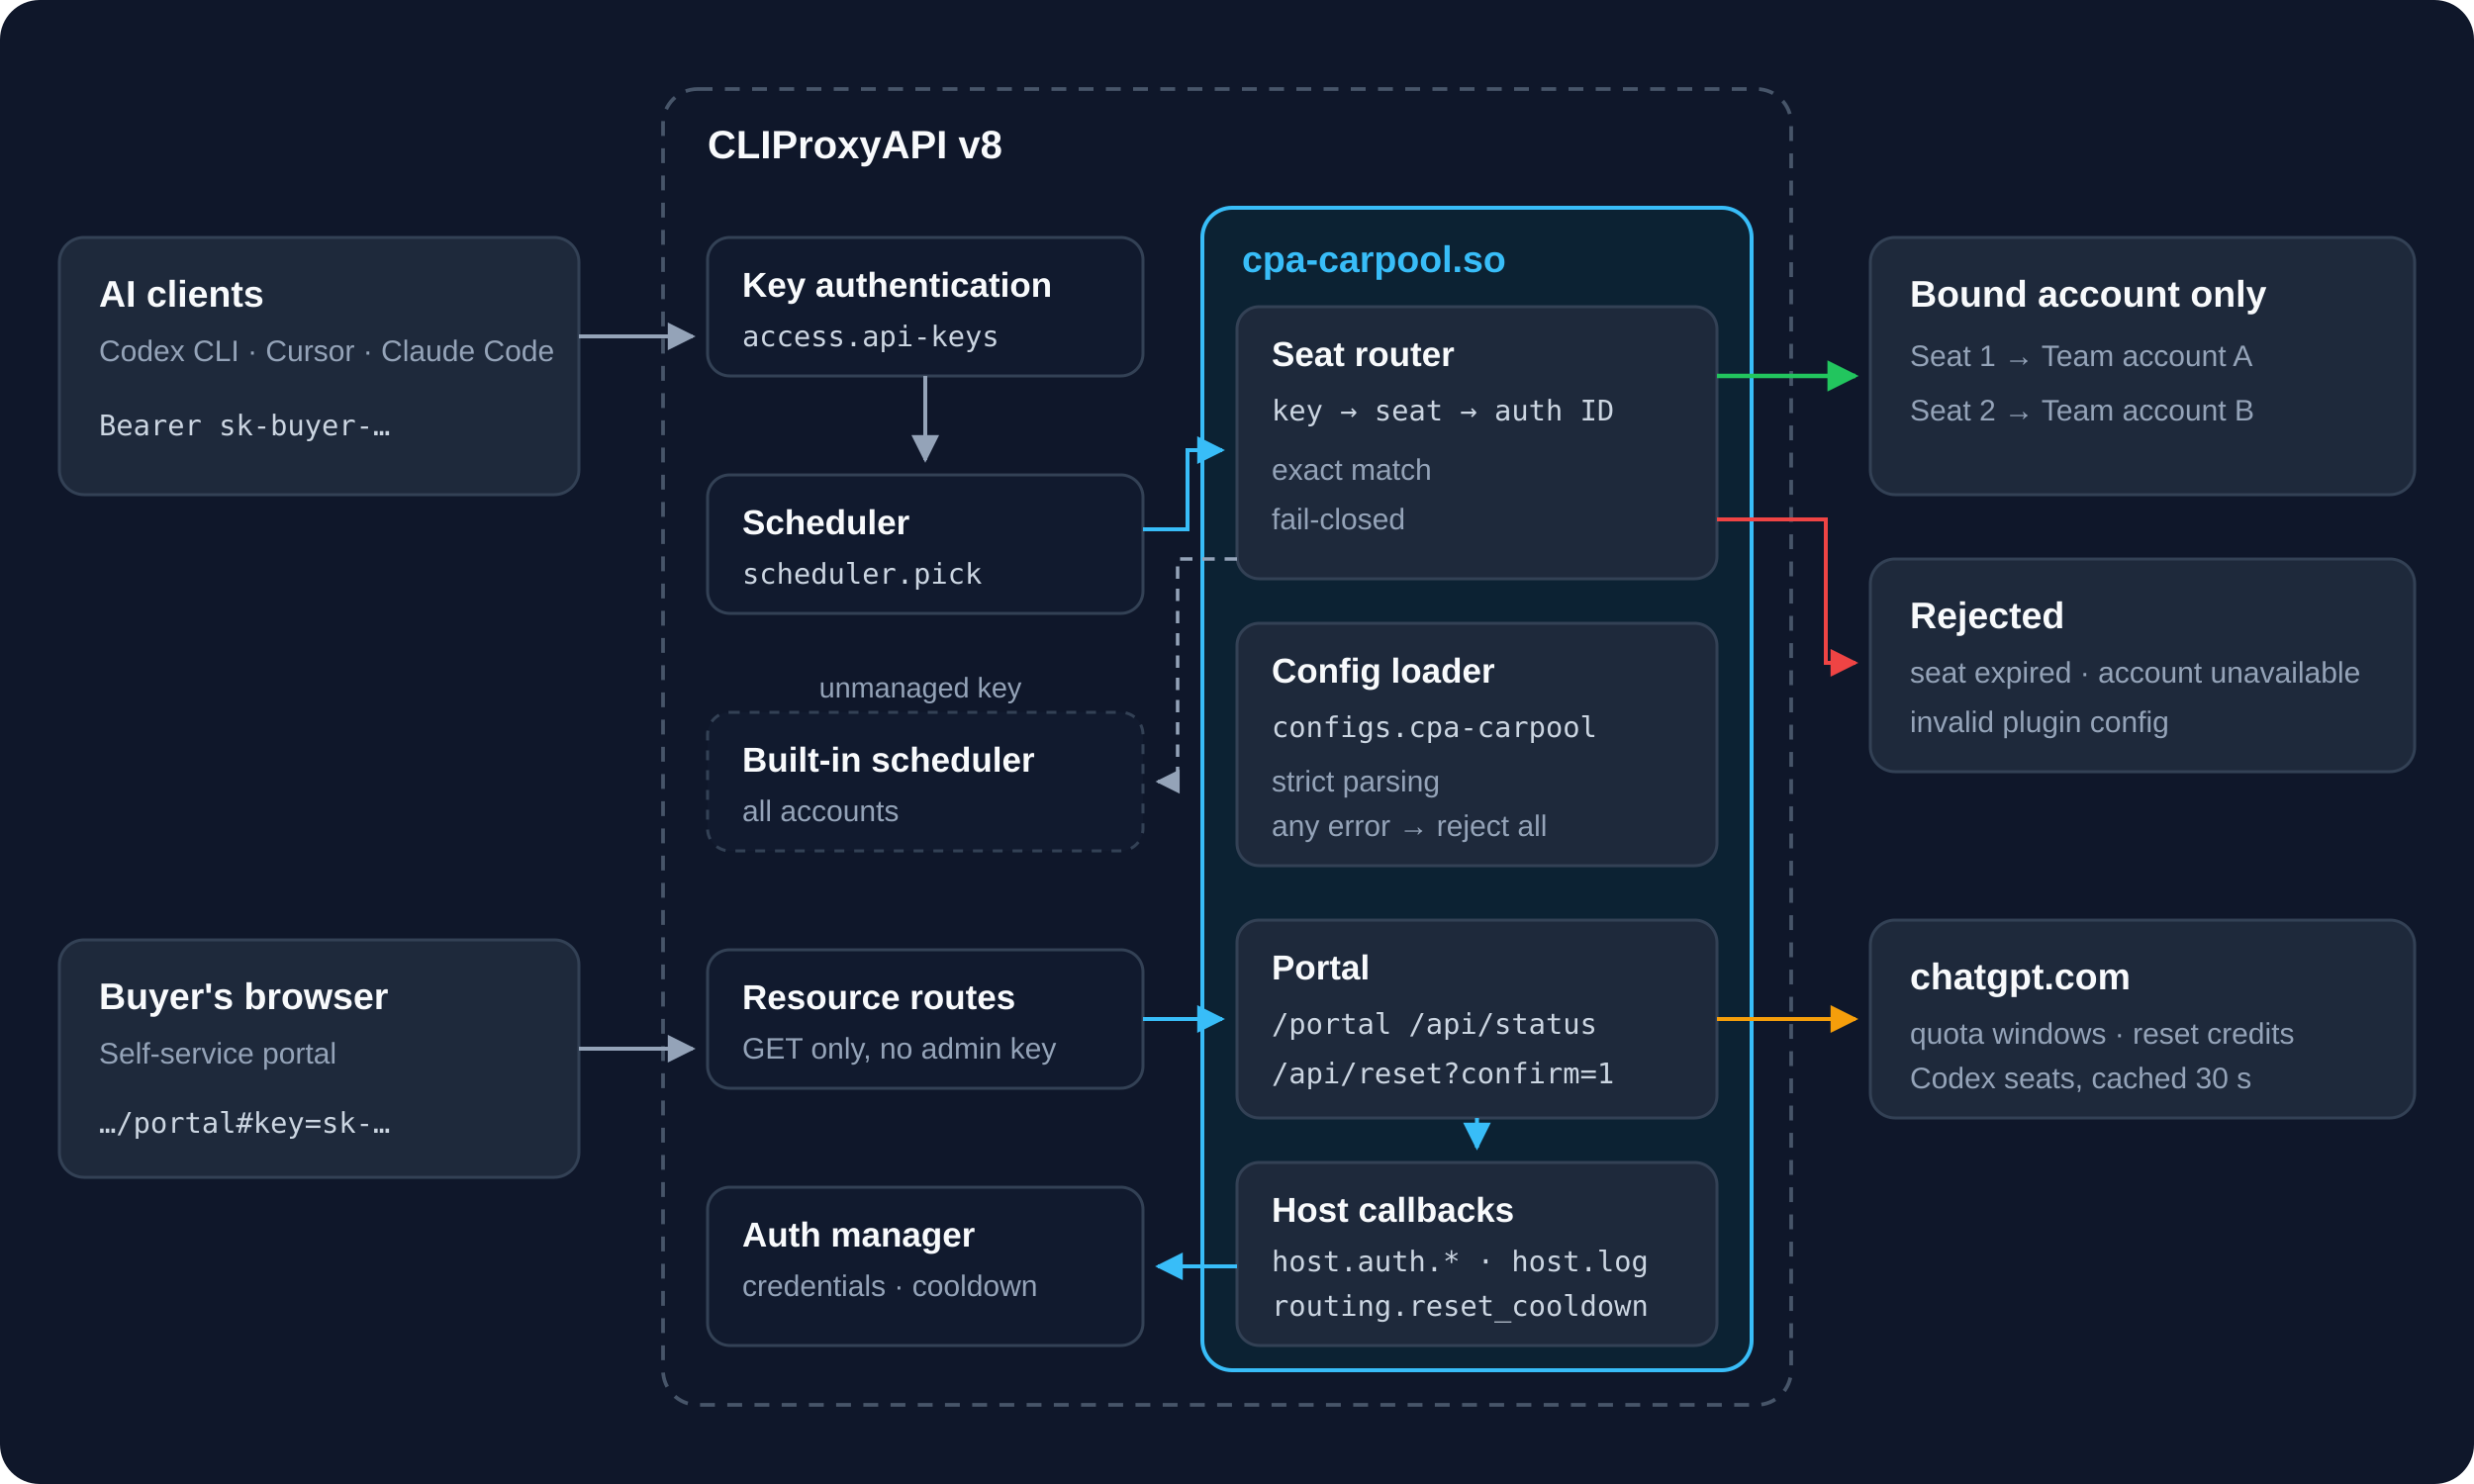
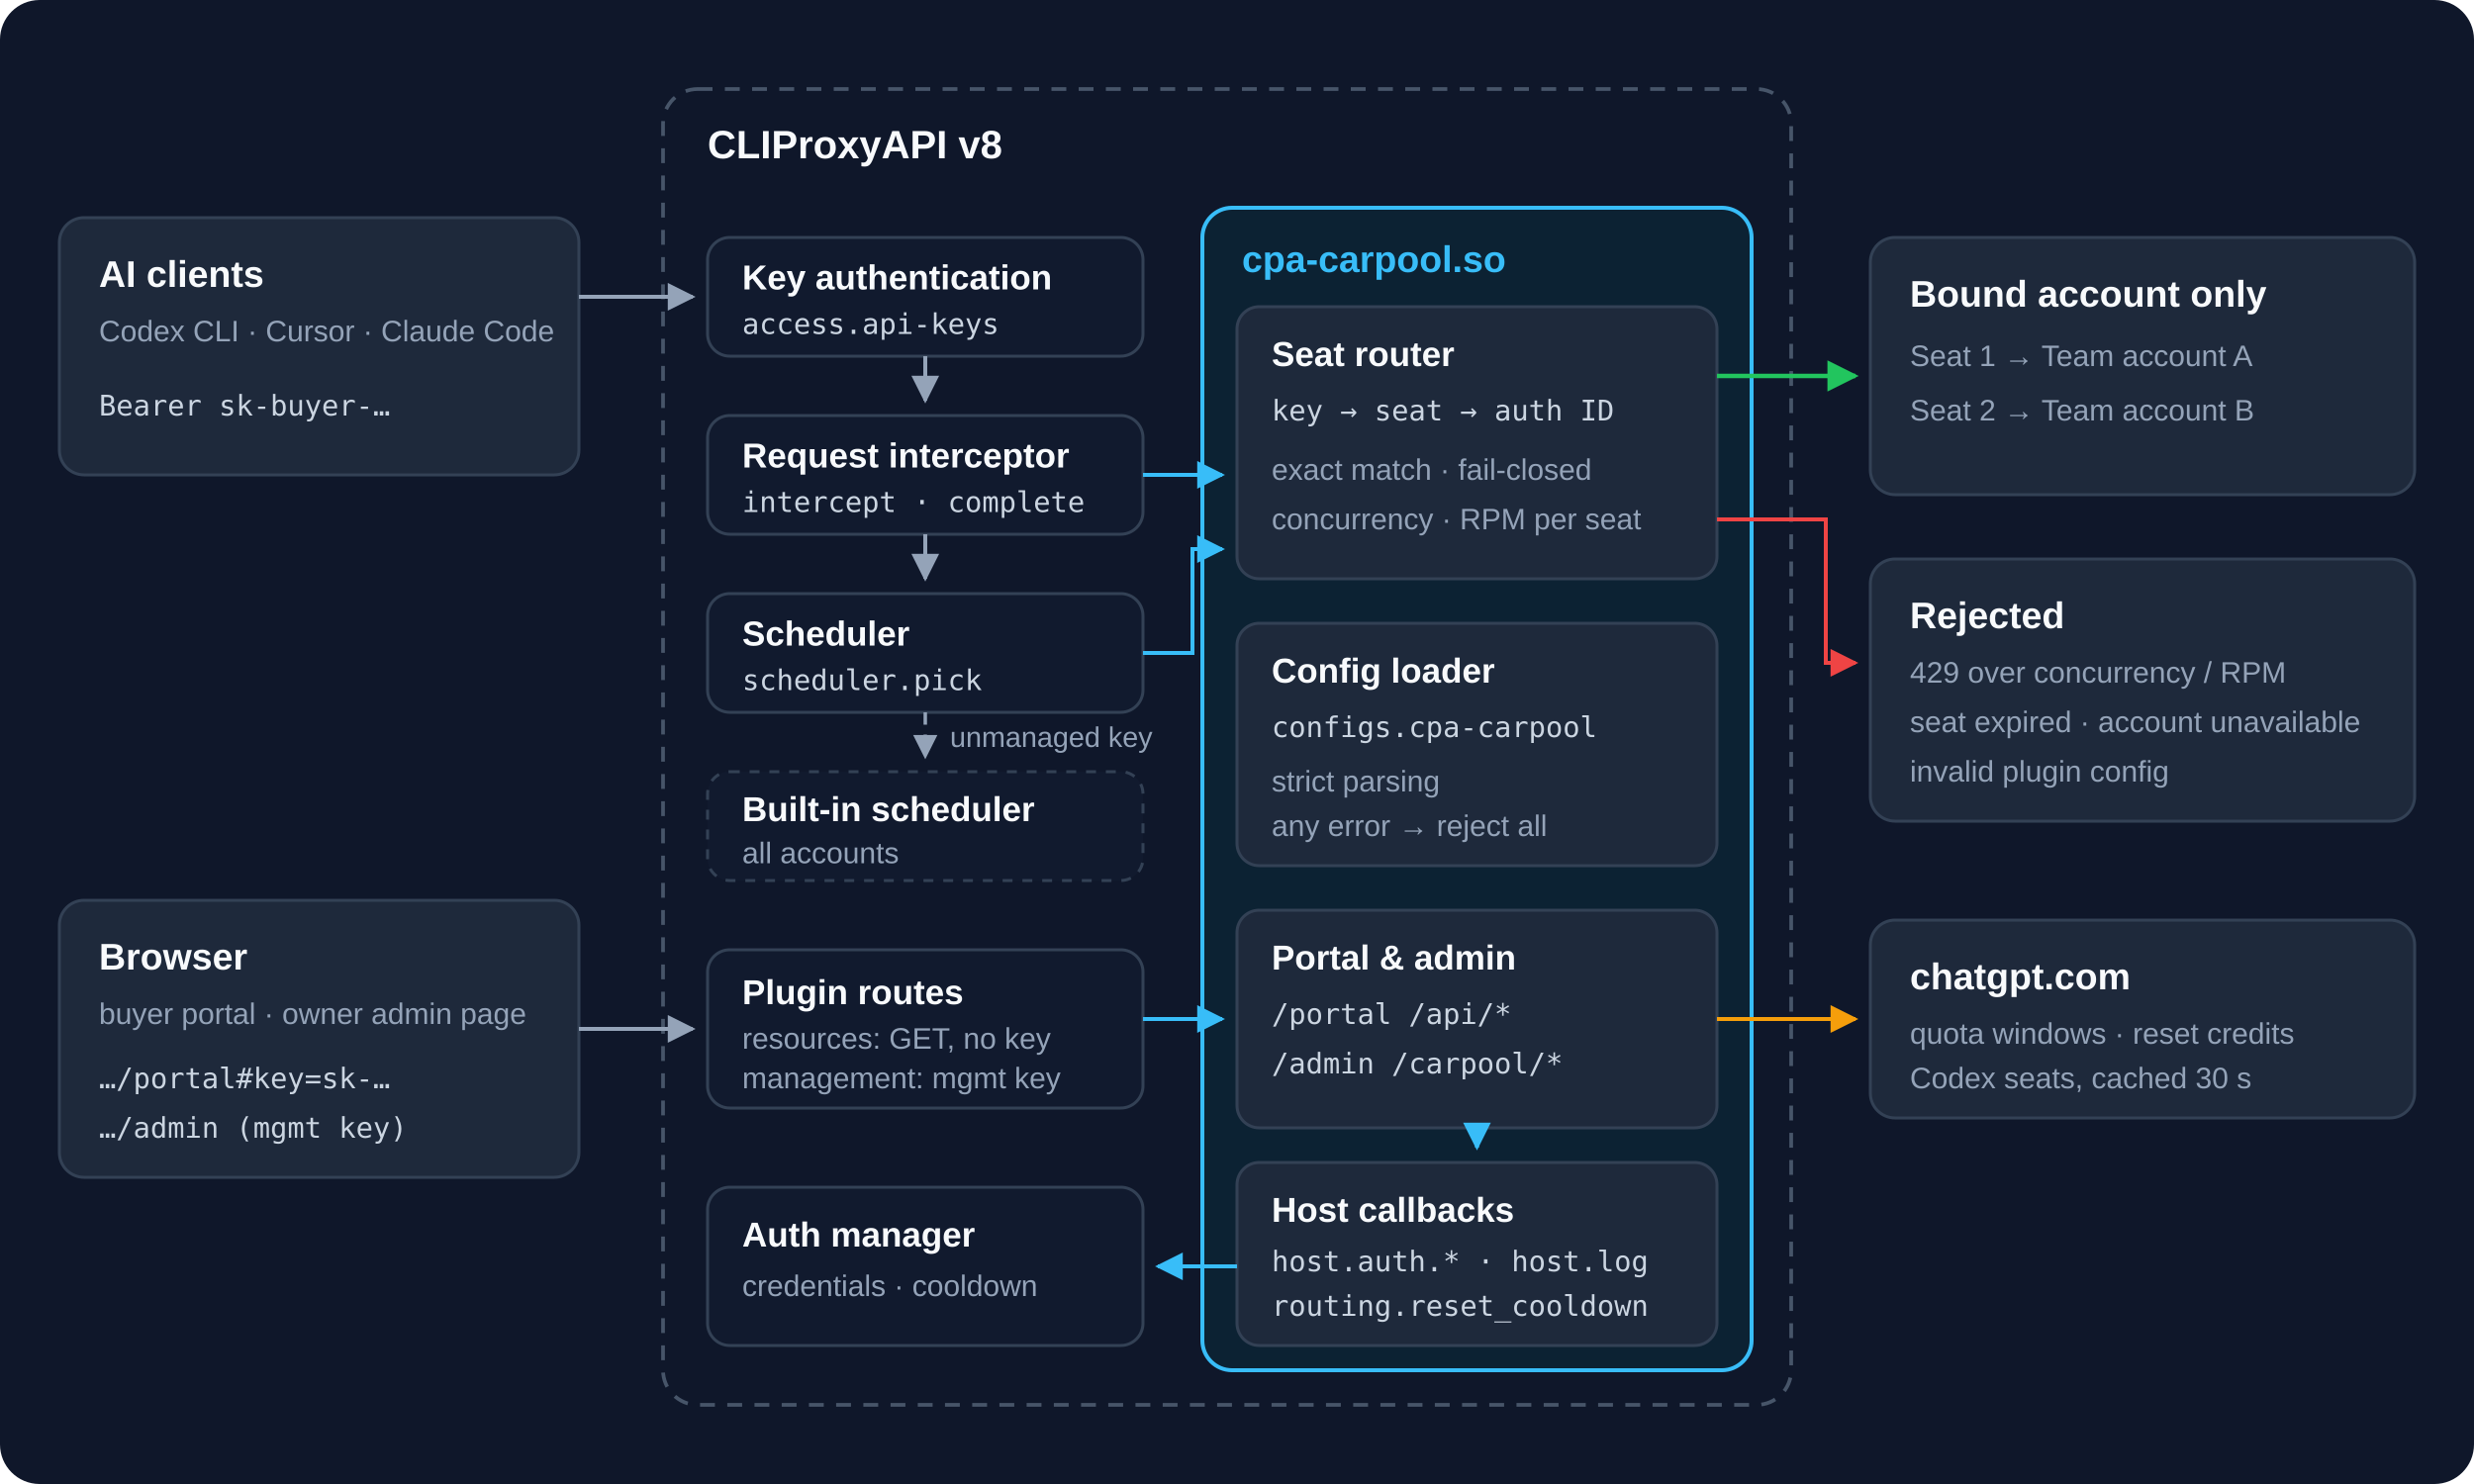
<svg xmlns="http://www.w3.org/2000/svg" viewBox="0 0 1000 600" width="1000" height="600" role="img" aria-labelledby="title desc">
  <defs>
    <marker id="a-muted" viewBox="0 0 10 10" refX="9" refY="5" markerWidth="7" markerHeight="7" orient="auto-start-reverse">
      <path d="M0 0L10 5L0 10z" fill="#94a3b8" />
    </marker>
    <marker id="a-accent" viewBox="0 0 10 10" refX="9" refY="5" markerWidth="7" markerHeight="7" orient="auto-start-reverse">
      <path d="M0 0L10 5L0 10z" fill="#38bdf8" />
    </marker>
    <marker id="a-green" viewBox="0 0 10 10" refX="9" refY="5" markerWidth="7" markerHeight="7" orient="auto-start-reverse">
      <path d="M0 0L10 5L0 10z" fill="#22c55e" />
    </marker>
    <marker id="a-red" viewBox="0 0 10 10" refX="9" refY="5" markerWidth="7" markerHeight="7" orient="auto-start-reverse">
      <path d="M0 0L10 5L0 10z" fill="#ef4444" />
    </marker>
    <marker id="a-orange" viewBox="0 0 10 10" refX="9" refY="5" markerWidth="7" markerHeight="7" orient="auto-start-reverse">
      <path d="M0 0L10 5L0 10z" fill="#f59e0b" />
    </marker>
  </defs>
  <style>
    text { font-family: "Segoe UI", -apple-system, BlinkMacSystemFont, "Helvetica Neue", Arial, sans-serif; fill: #f8fafc; }
    .h { font-size: 15px; font-weight: 600; }
    .s { font-size: 12px; fill: #94a3b8; }
    .m { font-family: ui-monospace, SFMono-Regular, Consolas, Menlo, monospace; font-size: 11.5px; fill: #cbd5e1; }
    .lbl { font-size: 11.5px; fill: #94a3b8; }
    .box { fill: #1e293b; stroke: #334155; stroke-width: 1.2; }
    .core { fill: #111a2e; stroke: #334155; stroke-width: 1.2; }
  </style>
  <rect width="1000" height="600" rx="16" fill="#0f172a" />
-   <rect class="box" x="24" y="96" width="210" height="104" rx="10" />
-   <text class="h" x="40" y="124">AI clients</text>
-   <text class="s" x="40" y="146">Codex CLI · Cursor · Claude Code</text>
-   <text class="m" x="40" y="176">Bearer sk-buyer-…</text>
-   <rect class="box" x="24" y="380" width="210" height="96" rx="10" />
-   <text class="h" x="40" y="408">Buyer's browser</text>
-   <text class="s" x="40" y="430">Self-service portal</text>
-   <text class="m" x="40" y="458">…/portal#key=sk-…</text>
+   <rect class="box" x="24" y="88" width="210" height="104" rx="10" />
+   <text class="h" x="40" y="116">AI clients</text>
+   <text class="s" x="40" y="138">Codex CLI · Cursor · Claude Code</text>
+   <text class="m" x="40" y="168">Bearer sk-buyer-…</text>
+   <rect class="box" x="24" y="364" width="210" height="112" rx="10" />
+   <text class="h" x="40" y="392">Browser</text>
+   <text class="s" x="40" y="414">buyer portal · owner admin page</text>
+   <text class="m" x="40" y="440">…/portal#key=sk-…</text>
+   <text class="m" x="40" y="460">…/admin  (mgmt key)</text>
  <rect x="268" y="36" width="456" height="532" rx="14" fill="none" stroke="#475569" stroke-width="1.5" stroke-dasharray="6 5" />
  <text class="h" x="286" y="64" style="font-size:16px">CLIProxyAPI v8</text>
-   <rect class="core" x="286" y="96" width="176" height="56" rx="9" />
-   <text class="h" x="300" y="120" style="font-size:14px">Key authentication</text>
-   <text class="m" x="300" y="140">access.api-keys</text>
-   <rect class="core" x="286" y="192" width="176" height="56" rx="9" />
-   <text class="h" x="300" y="216" style="font-size:14px">Scheduler</text>
-   <text class="m" x="300" y="236">scheduler.pick</text>
-   <rect class="core" x="286" y="288" width="176" height="56" rx="9" stroke-dasharray="4 4" />
-   <text class="h" x="300" y="312" style="font-size:14px">Built-in scheduler</text>
-   <text class="s" x="300" y="332">all accounts</text>
-   <rect class="core" x="286" y="384" width="176" height="56" rx="9" />
-   <text class="h" x="300" y="408" style="font-size:14px">Resource routes</text>
-   <text class="s" x="300" y="428">GET only, no admin key</text>
+   <rect class="core" x="286" y="96" width="176" height="48" rx="9" />
+   <text class="h" x="300" y="117" style="font-size:14px">Key authentication</text>
+   <text class="m" x="300" y="135">access.api-keys</text>
+   <rect class="core" x="286" y="168" width="176" height="48" rx="9" />
+   <text class="h" x="300" y="189" style="font-size:14px">Request interceptor</text>
+   <text class="m" x="300" y="207">intercept · complete</text>
+   <rect class="core" x="286" y="240" width="176" height="48" rx="9" />
+   <text class="h" x="300" y="261" style="font-size:14px">Scheduler</text>
+   <text class="m" x="300" y="279">scheduler.pick</text>
+   <rect class="core" x="286" y="312" width="176" height="44" rx="9" stroke-dasharray="4 4" />
+   <text class="h" x="300" y="332" style="font-size:14px">Built-in scheduler</text>
+   <text class="s" x="300" y="349">all accounts</text>
+   <rect class="core" x="286" y="384" width="176" height="64" rx="9" />
+   <text class="h" x="300" y="406" style="font-size:14px">Plugin routes</text>
+   <text class="s" x="300" y="424">resources: GET, no key</text>
+   <text class="s" x="300" y="440">management: mgmt key</text>
  <rect class="core" x="286" y="480" width="176" height="64" rx="9" />
  <text class="h" x="300" y="504" style="font-size:14px">Auth manager</text>
  <text class="s" x="300" y="524">credentials · cooldown</text>
  <rect x="486" y="84" width="222" height="470" rx="12" fill="#0c2233" stroke="#38bdf8" stroke-width="1.6" />
  <text class="h" x="502" y="110" style="fill:#38bdf8">cpa-carpool.so</text>
  <rect class="box" x="500" y="124" width="194" height="110" rx="9" />
  <text class="h" x="514" y="148" style="font-size:14px">Seat router</text>
  <text class="m" x="514" y="170">key → seat → auth ID</text>
-   <text class="s" x="514" y="194">exact match</text>
-   <text class="s" x="514" y="214">fail-closed</text>
+   <text class="s" x="514" y="194">exact match · fail-closed</text>
+   <text class="s" x="514" y="214">concurrency · RPM per seat</text>
  <rect class="box" x="500" y="252" width="194" height="98" rx="9" />
  <text class="h" x="514" y="276" style="font-size:14px">Config loader</text>
  <text class="m" x="514" y="298">configs.cpa-carpool</text>
  <text class="s" x="514" y="320">strict parsing</text>
  <text class="s" x="514" y="338">any error → reject all</text>
-   <rect class="box" x="500" y="372" width="194" height="80" rx="9" />
-   <text class="h" x="514" y="396" style="font-size:14px">Portal</text>
-   <text class="m" x="514" y="418">/portal  /api/status</text>
-   <text class="m" x="514" y="438">/api/reset?confirm=1</text>
+   <rect class="box" x="500" y="368" width="194" height="88" rx="9" />
+   <text class="h" x="514" y="392" style="font-size:14px">Portal &amp; admin</text>
+   <text class="m" x="514" y="414">/portal  /api/*</text>
+   <text class="m" x="514" y="434">/admin   /carpool/*</text>
  <rect class="box" x="500" y="470" width="194" height="74" rx="9" />
  <text class="h" x="514" y="494" style="font-size:14px">Host callbacks</text>
  <text class="m" x="514" y="514">host.auth.* · host.log</text>
  <text class="m" x="514" y="532">routing.reset_cooldown</text>
  <rect class="box" x="756" y="96" width="220" height="104" rx="10" stroke="#22c55e" />
  <text class="h" x="772" y="124">Bound account only</text>
  <text class="s" x="772" y="148">Seat 1 → Team account A</text>
  <text class="s" x="772" y="170">Seat 2 → Team account B</text>
-   <rect class="box" x="756" y="226" width="220" height="86" rx="10" stroke="#ef4444" />
+   <rect class="box" x="756" y="226" width="220" height="106" rx="10" stroke="#ef4444" />
  <text class="h" x="772" y="254">Rejected</text>
-   <text class="s" x="772" y="276">seat expired · account unavailable</text>
-   <text class="s" x="772" y="296">invalid plugin config</text>
+   <text class="s" x="772" y="276">429 over concurrency / RPM</text>
+   <text class="s" x="772" y="296">seat expired · account unavailable</text>
+   <text class="s" x="772" y="316">invalid plugin config</text>
  <rect class="box" x="756" y="372" width="220" height="80" rx="10" stroke="#f59e0b" />
  <text class="h" x="772" y="400">chatgpt.com</text>
  <text class="s" x="772" y="422">quota windows · reset credits</text>
  <text class="s" x="772" y="440">Codex seats, cached 30 s</text>
-   <path d="M234 136 H280" stroke="#94a3b8" stroke-width="1.6" fill="none" marker-end="url(#a-muted)" />
-   <path d="M374 152 V186" stroke="#94a3b8" stroke-width="1.6" fill="none" marker-end="url(#a-muted)" />
-   <path d="M462 214 H480 V182 H494" stroke="#38bdf8" stroke-width="1.6" fill="none" marker-end="url(#a-accent)" />
+   <path d="M234 120 H280" stroke="#94a3b8" stroke-width="1.6" fill="none" marker-end="url(#a-muted)" />
+   <path d="M374 144 V162" stroke="#94a3b8" stroke-width="1.6" fill="none" marker-end="url(#a-muted)" />
+   <path d="M462 192 H494" stroke="#38bdf8" stroke-width="1.6" fill="none" marker-end="url(#a-accent)" />
+   <path d="M374 216 V234" stroke="#94a3b8" stroke-width="1.6" fill="none" marker-end="url(#a-muted)" />
+   <path d="M462 264 H482 V222 H494" stroke="#38bdf8" stroke-width="1.6" fill="none" marker-end="url(#a-accent)" />
  <path d="M694 152 H750" stroke="#22c55e" stroke-width="1.8" fill="none" marker-end="url(#a-green)" />
  <path d="M694 210 H738 V268 H750" stroke="#ef4444" stroke-width="1.6" fill="none" marker-end="url(#a-red)" />
-   <path d="M500 226 H476 V316 H468" stroke="#94a3b8" stroke-width="1.4" stroke-dasharray="5 4" fill="none" marker-end="url(#a-muted)" />
-   <text class="lbl" x="372" y="282" text-anchor="middle">unmanaged key</text>
-   <path d="M234 424 H280" stroke="#94a3b8" stroke-width="1.6" fill="none" marker-end="url(#a-muted)" />
+   <path d="M374 288 V306" stroke="#94a3b8" stroke-width="1.4" stroke-dasharray="5 4" fill="none" marker-end="url(#a-muted)" />
+   <text class="lbl" x="384" y="302">unmanaged key</text>
+   <path d="M234 416 H280" stroke="#94a3b8" stroke-width="1.6" fill="none" marker-end="url(#a-muted)" />
  <path d="M462 412 H494" stroke="#38bdf8" stroke-width="1.6" fill="none" marker-end="url(#a-accent)" />
-   <path d="M597 452 V464" stroke="#38bdf8" stroke-width="1.6" fill="none" marker-end="url(#a-accent)" />
+   <path d="M597 456 V464" stroke="#38bdf8" stroke-width="1.6" fill="none" marker-end="url(#a-accent)" />
  <path d="M500 512 H468" stroke="#38bdf8" stroke-width="1.6" fill="none" marker-end="url(#a-accent)" />
  <path d="M694 412 H750" stroke="#f59e0b" stroke-width="1.6" fill="none" marker-end="url(#a-orange)" />
</svg>
